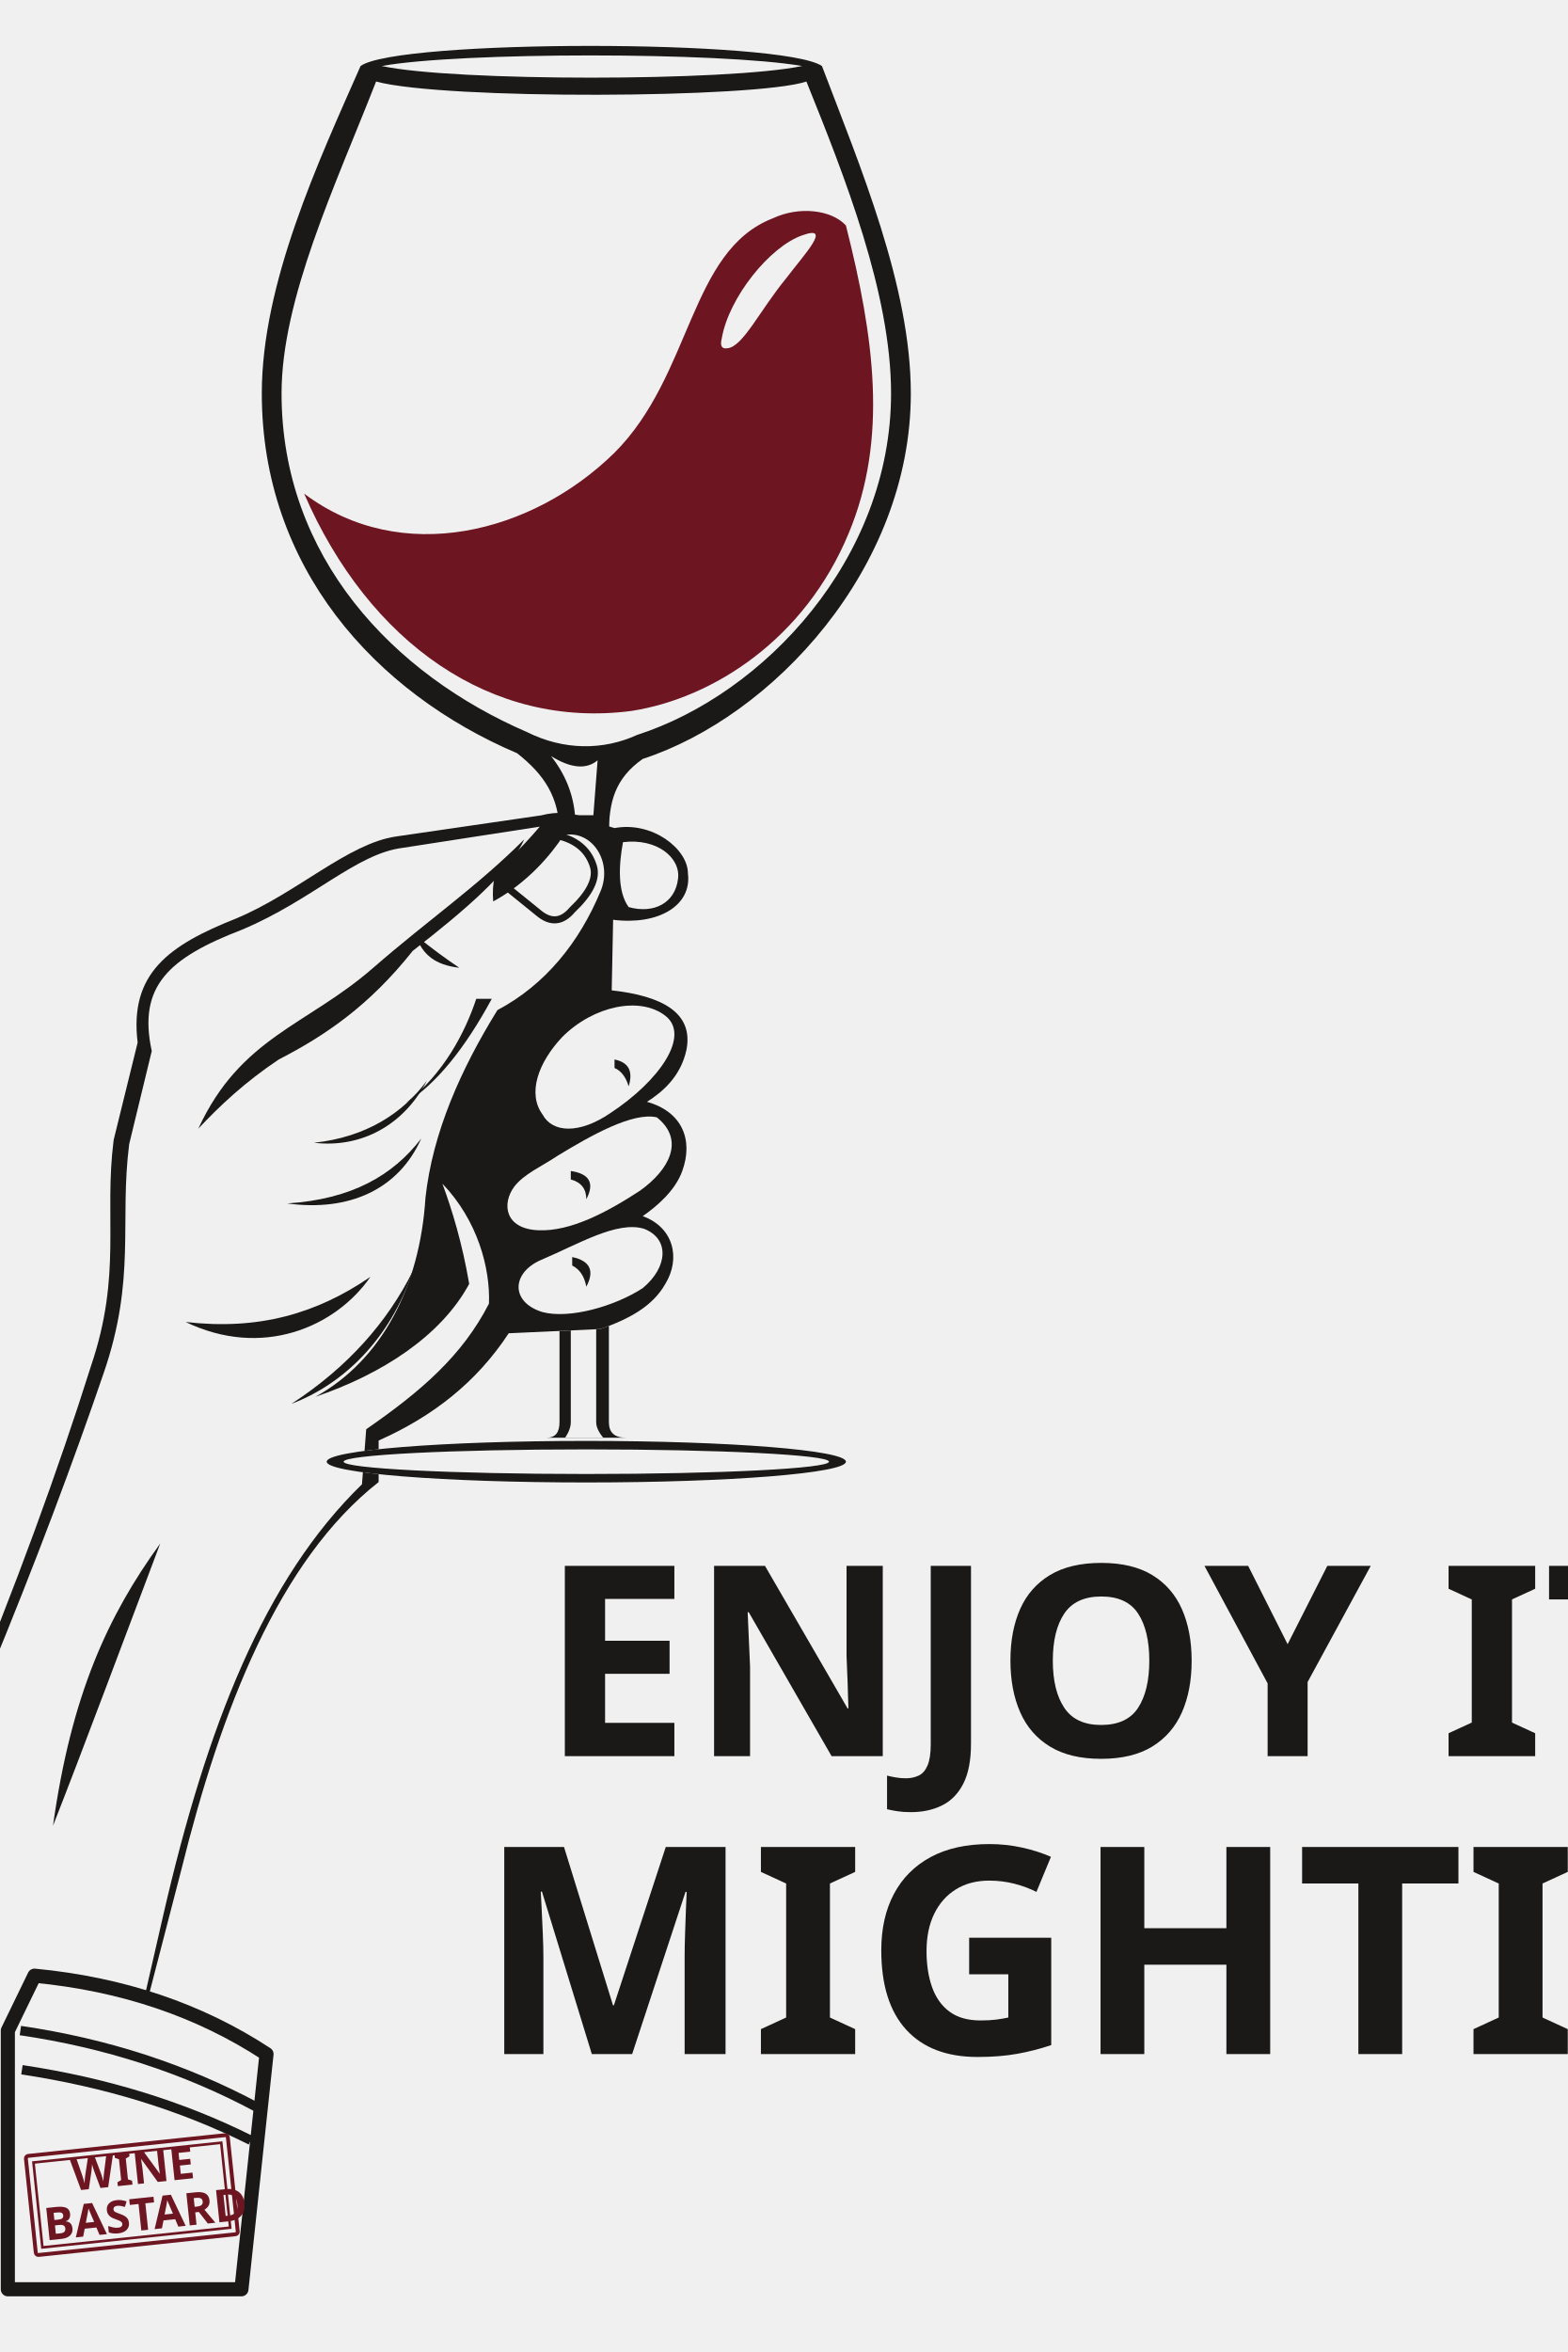
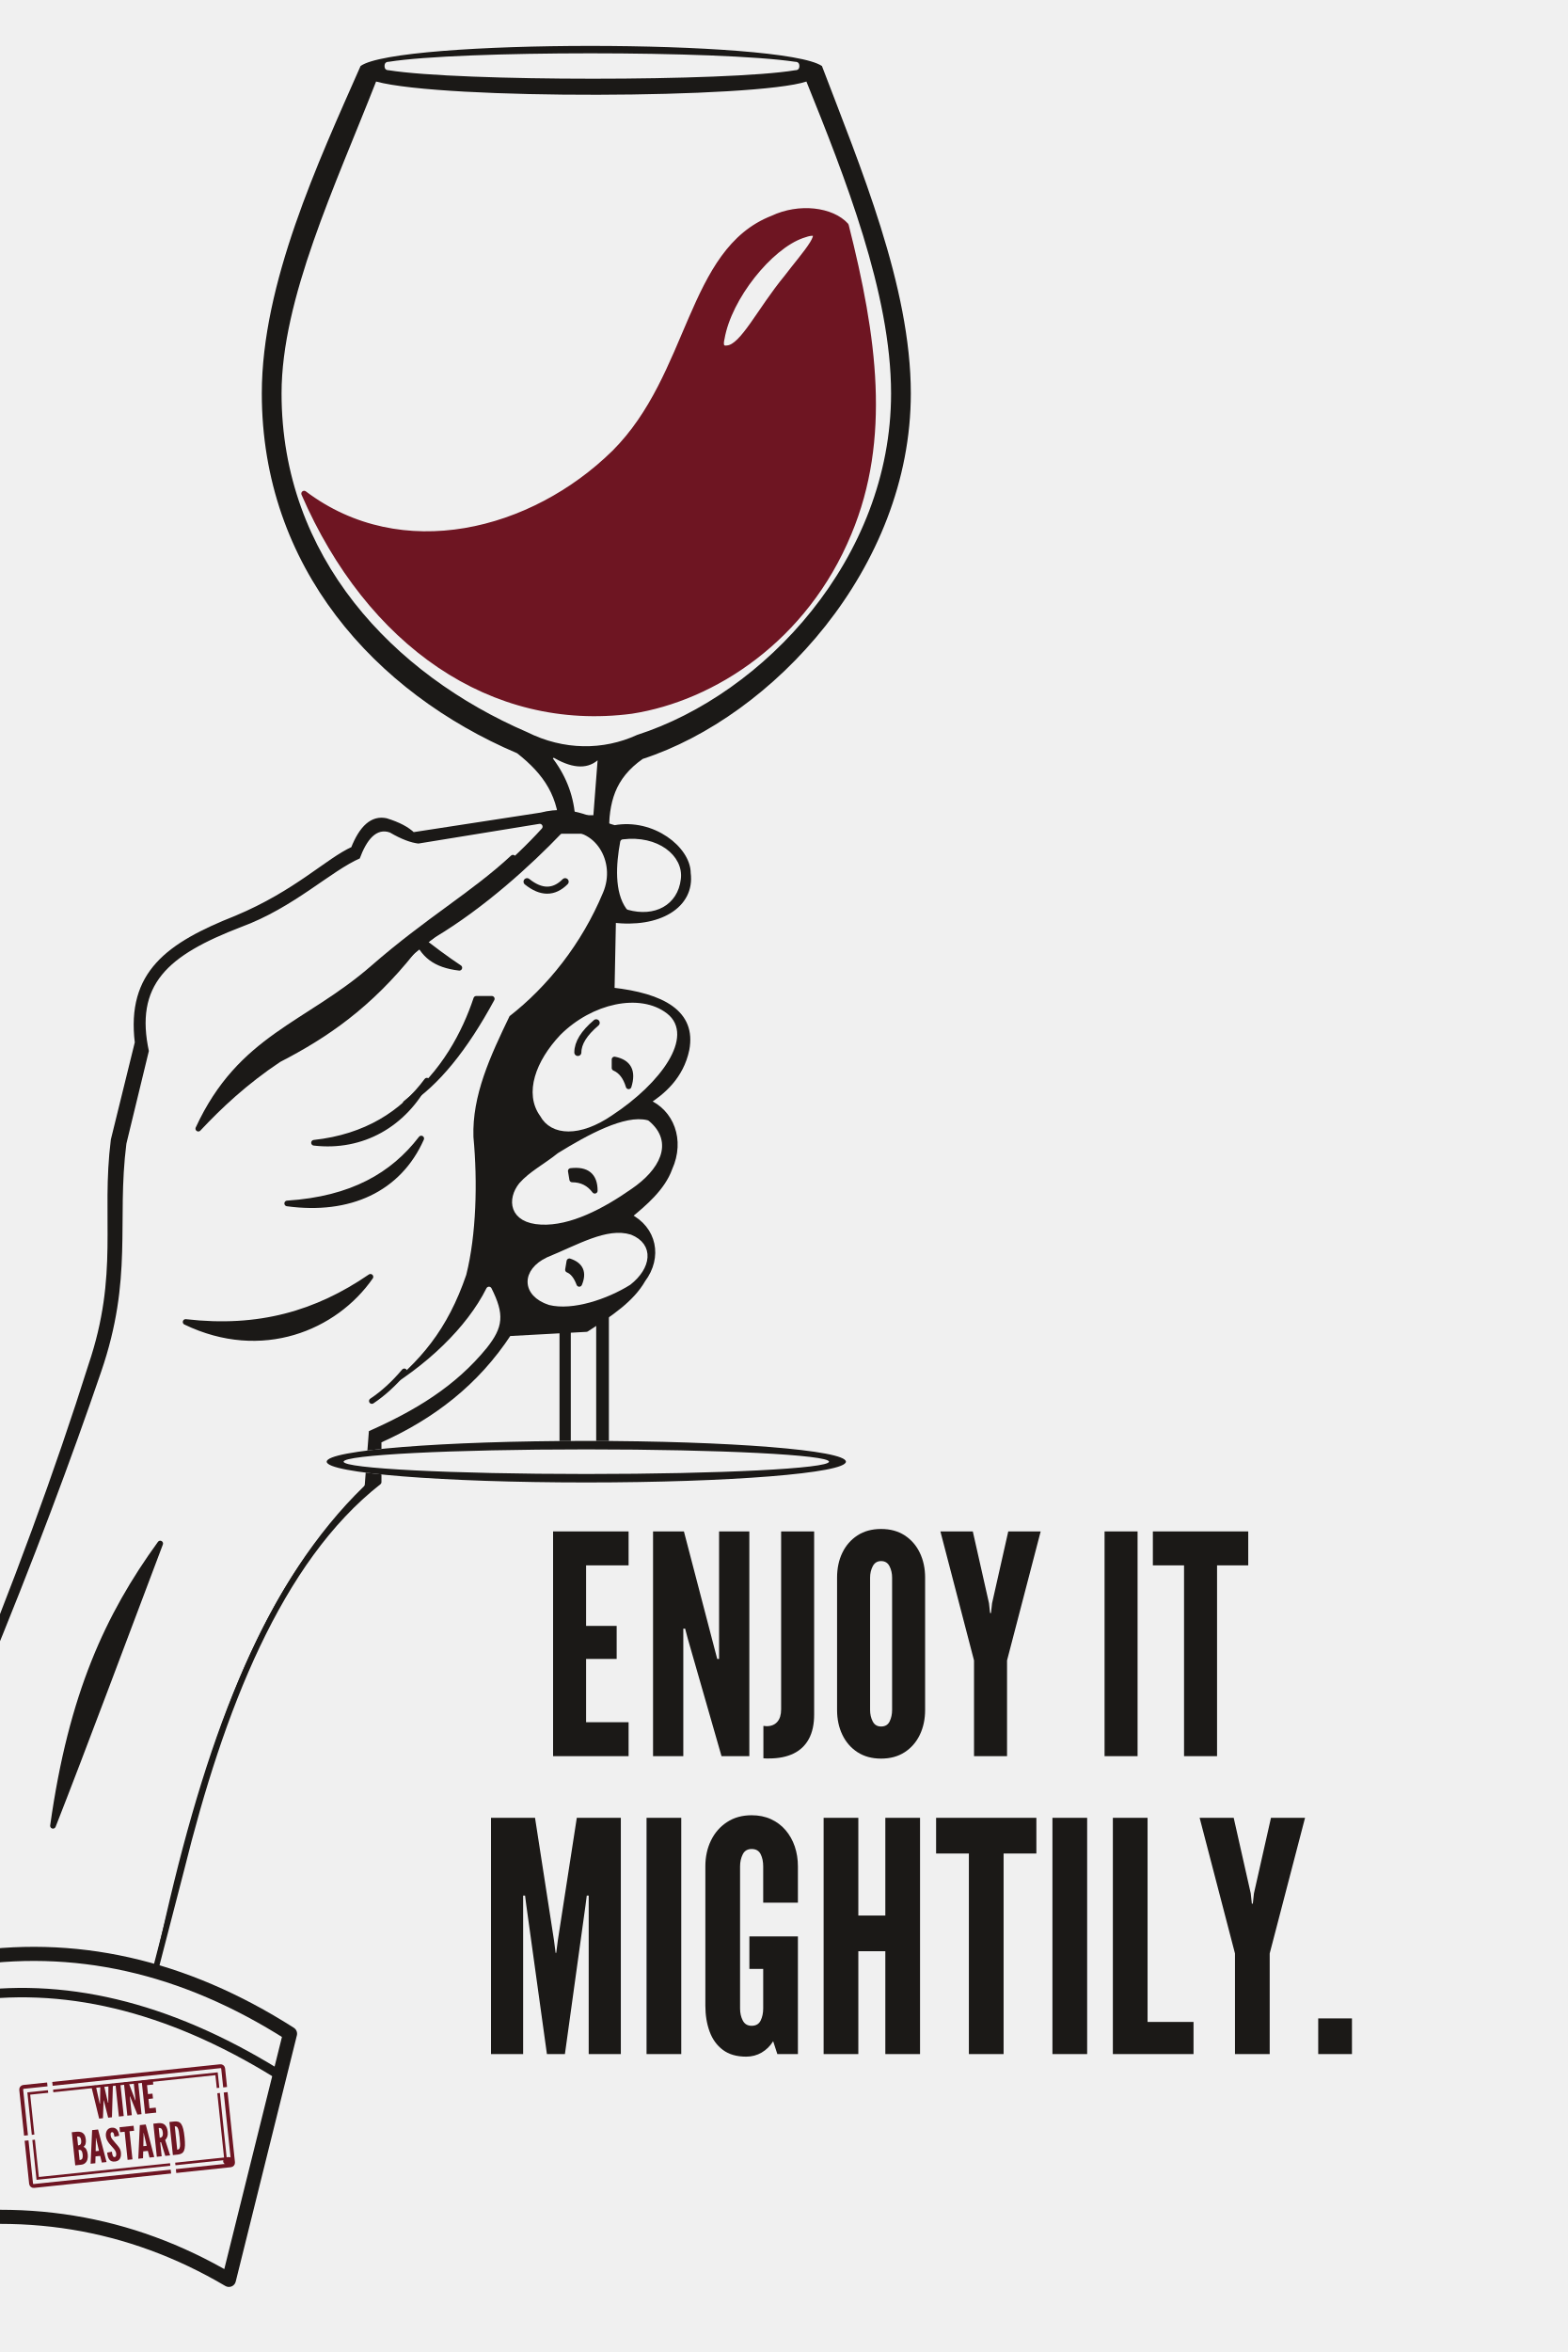
<svg xmlns="http://www.w3.org/2000/svg" width="300mm" height="450mm" viewBox="0 0 1000 1500">
  <defs>
    <mask id="hand-cuts" maskUnits="userSpaceOnUse" x="-20" y="620" width="700" height="950">
      <rect x="-20" y="620" width="700" height="950" fill="white" />
-       <path d="M252 817 C242 771 264 751 316 731 C366 710 397 677 430 673 L527 658 C499 691 467 715 433 736 C407 765 377 784 352 801 C324 820 303 845 288 872 C301 829 321 813 347 802 C320 787 307 786 295 788 C315 779 338 780 361 788 C348 765 340 754 326 745 C355 751 371 764 385 779 C410 760 421 741 432 723 C421 709 419 697 419 688 C429 706 439 715 450 719 C471 701 488 686 503 671 C495 689 493 698 494 711 C518 698 535 678 544 664 C564 660 579 683 570 704 C555 740 531 770 497 788 C471 830 451 875 446 921 C442 984 415 1036 368 1062 C415 1046 457 1019 477 982 C472 953 465 930 458 911 C483 937 492 971 491 996 C472 1033 443 1058 404 1085 L401 1124 C332 1191 291 1295 260 1430 L238 1526 L15 1526 C108 1341 177 1165 218 1045 C241 978 229 938 236 883 Z" fill="black" />
-       <path d="M586 669 C610 666 627 680 625 695 C623 712 608 720 590 715 C582 704 583 685 586 669 Z" fill="black" />
-       <path d="M543 807 C565 785 598 778 616 792 C634 806 612 838 577 861 C555 876 536 875 529 862 C518 847 526 825 543 807 Z" fill="black" />
-       <path d="M540 891 C563 877 593 860 610 864 C630 880 619 901 598 916 C575 931 549 945 526 944 C502 943 500 925 509 913 C516 904 528 899 540 891 Z" fill="black" />
-       <path d="M528 965 C554 954 582 937 601 943 C619 950 618 970 600 985 C580 998 548 1007 529 1002 C506 995 507 974 528 965 Z" fill="black" />
+       <path d="M252 817 C242 771 264 751 316 731 C354 717 380 691 401 682 Q409 660 420 664 Q432 671 441 672 L527 658 C507 680 479 704 448 724 C414 748 394 777 363 795 C332 813 307 841 291 867 Q291 870 294 868 C320 834 347 818 378 801 C412 781 428 756 454 738 C489 717 522 687 544 664 C564 660 579 683 570 704 C555 740 531 770 504 791 C490 820 477 848 478 878 C481 910 480 947 473 975 C460 1013 441 1036 412 1058 Q409 1062 413 1062 C448 1042 477 1014 491 986 C500 1004 499 1012 488 1026 C466 1053 438 1070 404 1085 L401 1124 C332 1191 291 1295 260 1430 L238 1526 L15 1526 C108 1341 177 1165 218 1045 C241 978 229 938 236 883 Z" fill="black" stroke="black" stroke-width="4" stroke-linejoin="round" />
+       <path d="M586 669 C610 666 627 680 625 695 C623 712 608 720 590 715 C582 704 583 685 586 669 Z" fill="black" stroke="black" stroke-width="4" stroke-linejoin="round" />
+       <path d="M543 807 C565 785 598 778 616 792 C634 806 612 838 577 861 C555 876 536 875 529 862 C518 847 526 825 543 807 Z" fill="black" stroke="black" stroke-width="4" stroke-linejoin="round" />
+       <path d="M541 891 C562 878 588 864 603 868 C620 882 610 900 591 913 C571 927 548 939 528 938 C507 937 506 922 514 912 C521 904 531 899 541 891 Z" fill="black" stroke="black" stroke-width="4" stroke-linejoin="round" />
+       <path d="M533 965 C555 956 575 944 591 949 C606 955 604 970 590 981 C574 991 550 999 534 995 C516 989 516 973 533 965 Z" fill="black" stroke="black" stroke-width="4" stroke-linejoin="round" />
    </mask>
    <mask id="foot-occlusion" maskUnits="userSpaceOnUse" x="-20" y="0" width="1100" height="1600">
      <rect x="-20" width="1100" height="1600" fill="white" />
      <ellipse cx="560" cy="1108" rx="184" ry="14.72" fill="black" />
    </mask>
    <mask id="stem-cut" maskUnits="userSpaceOnUse" x="500" y="600" width="110" height="550">
      <rect x="500" y="600" width="110" height="550" fill="white" />
-       <path d="M549 650 L549 1080 Q549 1085 545 1091 L572 1091 Q567 1085 567 1080 L567 650 Z" fill="black" />
+       <path d="M549 650 L549 1095 L567 1095 L567 650 Z" fill="black" />
    </mask>
    <mask id="stem-behind-hand" maskUnits="userSpaceOnUse" x="0" y="0" width="1024" height="1600">
      <rect width="1024" height="1600" fill="white" />
-       <path d="M0 1536 C85 1380 163 1186 209 1040 C231 975 218 935 225 880 L242 811 C236 762 264 742 312 723 C355 705 391 670 425 665 L528 650 C551 644 565 655 580 659 C607 654 632 674 632 691 C635 714 611 728 579 724 L578 774 C614 778 636 790 631 816 C627 835 614 846 603 853 C628 860 636 880 628 902 C623 916 610 927 600 934 C622 942 627 964 616 982 C607 998 590 1007 570 1014 L505 1017 C482 1052 451 1076 412.8 1093 L412.8 1122.44 C342 1178 301 1284 273 1397 L237 1536 Z" fill="black" />
+       <path d="M0 1536 C85 1380 163 1186 209 1040 C231 975 218 935 225 880 L242 811 C236 762 264 742 312 723 C355 705 377 682 395 674 Q404 651 418 654 Q431 658 437 664 L528 650 C551 644 565 655 580 659 C607 654 632 674 632 691 C635 714 611 728 579 724 L578 774 C614 778 636 790 631 816 C627 835 614 846 603 853 C620 860 628 880 619 900 C614 914 601 925 590 934 C608 943 612 963 600 979 C592 993 577 1003 560 1014 L505 1017 C482 1052 451 1076 412.8 1093 L412.8 1122.44 C342 1178 301 1284 273 1397 L237 1536 Z" fill="black" />
    </mask>
    <clipPath id="arm-crop">
-       <path d="M0 0 H1000 V1310 H170 Q106 1268 22 1260 H0 Z" />
+       <path d="M0 0 H1000 V1297 H185 Q83 1232 -25 1250 H0 Z" />
    </clipPath>
  </defs>
  <g id="black" fill="#1B1917">
    <g clip-path="url(#arm-crop)">
      <g transform="translate(-130 -65) scale(.9)">
        <g mask="url(#foot-occlusion)">
          <g mask="url(#stem-behind-hand)">
            <g mask="url(#stem-cut)">
-               <path d="M541 650 L541 1080 Q541 1091 532 1091 L588 1091 Q576 1091 576 1080 L576 650 Z" />
+               <path d="M541 650 L541 1095 L576 1095 L576 650 Z" />
            </g>
          </g>
-           <path d="M0 1536 C85 1380 163 1186 209 1040 C231 975 218 935 225 880 L242 811 C236 762 264 742 312 723 C355 705 391 670 425 665 L528 650 C551 644 565 655 580 659 C607 654 632 674 632 691 C635 714 611 728 579 724 L578 774 C614 778 636 790 631 816 C627 835 614 846 603 853 C628 860 636 880 628 902 C623 916 610 927 600 934 C622 942 627 964 616 982 C607 998 590 1007 570 1014 L505 1017 C482 1052 451 1076 412.8 1093 L412.8 1122.44 C342 1178 301 1284 273 1397 L237 1536 Z" mask="url(#hand-cuts)" />
-           <path d="M276 1009 C328 1015 369 1003 407 977 C382 1013 330 1035 276 1009 Z" />
-           <path d="M351 1067 C391 1041 419 1009 437 973 C421 1021 388 1053 351 1067 Z" />
-           <path d="M182 1366 C195 1273 221 1217 258 1166 C233 1232 204 1310 182 1366 Z" />
-           <path d="M367 882 C404 878 430 861 447 838 C431 869 401 886 367 882 Z" />
-           <path d="M348 925 C394 922 423 905 443 879 C427 915 392 931 348 925 Z" />
-           <path d="M439 735 C450 744 461 752 470 758 C453 756 444 749 439 735 Z" />
-           <path d="M580 823 Q595 826 590 842 Q587 832 580 829 Z" />
-           <path d="M549 902 Q569 905 560 922 Q560 911 549 908 Z" />
-           <path d="M550 963 Q569 967 560 984 Q558 973 550 969 Z" />
-           <path d="M285 872 C315 807 362 799 409 758 C448 724 482 701 516 667 C506 690 473 718 437 746 C406 785 375 806 342 823 C318 839 300 856 285 872 Z" />
-           <path d="M493 780 C474 815 454 840 432 854 C459 833 474 804 482 780 Z" />
-           <path d="M504 687 Q524 663 542 665 Q560 670 565 686 Q569 699 550 717 Q539 730 526 719 L505 702 Q498 695 504 687 Z" fill="none" stroke="#1B1917" stroke-width="5" stroke-linejoin="round" />
+           <path d="M0 1536 C85 1380 163 1186 209 1040 C231 975 218 935 225 880 L242 811 C236 762 264 742 312 723 C355 705 377 682 395 674 Q404 651 418 654 Q431 658 437 664 L528 650 C551 644 565 655 580 659 C607 654 632 674 632 691 C635 714 611 728 579 724 L578 774 C614 778 636 790 631 816 C627 835 614 846 603 853 C620 860 628 880 619 900 C614 914 601 925 590 934 C608 943 612 963 600 979 C592 993 577 1003 560 1014 L505 1017 C482 1052 451 1076 412.8 1093 L412.8 1122.44 C342 1178 301 1284 273 1397 L237 1536 Z" mask="url(#hand-cuts)" />
+           <path d="M0 1536 C85 1380 163 1186 209 1040 C231 975 218 935 225 880 L242 811 C236 762 264 742 312 723 C355 705 377 682 395 674 Q404 651 418 654 Q431 658 437 664 L528 650 C551 644 565 655 580 659 C607 654 632 674 632 691 C635 714 611 728 579 724 L578 774 C614 778 636 790 631 816 C627 835 614 846 603 853 C620 860 628 880 619 900 C614 914 601 925 590 934 C608 943 612 963 600 979 C592 993 577 1003 560 1014 L505 1017 C482 1052 451 1076 412.8 1093 L412.8 1122.44 C342 1178 301 1284 273 1397 L237 1536 Z" fill="none" stroke="#1B1917" stroke-width="4" stroke-linejoin="round" />
+           <path d="M276 1009 C328 1015 369 1003 407 977 C382 1013 330 1035 276 1009 Z" stroke="#1B1917" stroke-width="4" stroke-linejoin="round" />
+           <path d="M182 1366 C195 1273 221 1217 258 1166 C233 1232 204 1310 182 1366 Z" stroke="#1B1917" stroke-width="4" stroke-linejoin="round" />
+           <path d="M367 882 C404 878 430 861 447 838 C431 869 401 886 367 882 Z" stroke="#1B1917" stroke-width="4" stroke-linejoin="round" />
+           <path d="M348 925 C394 922 423 905 443 879 C427 915 392 931 348 925 Z" stroke="#1B1917" stroke-width="4" stroke-linejoin="round" />
+           <path d="M439 735 C450 744 461 752 470 758 C453 756 444 749 439 735 Z" stroke="#1B1917" stroke-width="4" stroke-linejoin="round" />
+           <path d="M580 823 Q595 826 590 842 Q587 832 580 829 Z" stroke="#1B1917" stroke-width="4" stroke-linejoin="round" />
+           <path d="M549 902 Q566 900 566 916 Q560 908 550 908 Z" stroke="#1B1917" stroke-width="4" stroke-linejoin="round" />
+           <path d="M548 966 Q560 970 555 982 Q552 974 547 972 Z" stroke="#1B1917" stroke-width="4" stroke-linejoin="round" />
+           <path d="M285 872 C315 807 362 799 409 758 C448 724 480 706 508 680 C500 698 473 718 437 746 C406 785 375 806 342 823 C318 839 300 856 285 872 Z" stroke="#1B1917" stroke-width="4" stroke-linejoin="round" />
+           <path d="M493 780 C474 815 454 840 432 854 C459 833 474 804 482 780 Z" stroke="#1B1917" stroke-width="4" stroke-linejoin="round" />
+           <path d="M518 697 Q533 709 545 697" fill="none" stroke="#1B1917" stroke-width="5" stroke-linecap="round" />
+           <path d="M567 797 Q554 808 554 818" fill="none" stroke="#1B1917" stroke-width="5" stroke-linecap="round" />
+           <path d="M408 1065 Q420 1057 431 1044" fill="none" stroke="#1B1917" stroke-width="4" stroke-linecap="round" />
        </g>
-         <path d="M400 119 C426 100 699 100 727 119 C754 190 790 275 790 351 C790 475 692 580 600 610 C580 624 576 641 576 663 L541 663 C541 637 530 621 511 606 C410 563 330 474 330 351 C330 273 370 187 400 119 Z M411 130 C382 204 344 284 344 351 C344 467 423 550 518 591 C544 604 572 604 596 593 C686 564 776 468 776 351 C776 280 743 197 716 130 C680 142 459 143 411 130 Z M415 119 C470 109 655 109 713 119 C660 130 466 130 415 119 Z M535 608 Q556 621 568 611 L565 650 L552 650 Q550 627 535 608 Z" fill-rule="evenodd" />
+         <path d="M400 119 C426 100 699 100 727 119 C754 190 790 275 790 351 C790 475 692 580 600 610 C580 624 576 641 576 663 L541 663 C541 637 530 621 511 606 C410 563 330 474 330 351 C330 273 370 187 400 119 Z M411 130 C382 204 344 284 344 351 C344 467 423 550 518 591 C544 604 572 604 596 593 C686 564 776 468 776 351 C776 280 743 197 716 130 C680 142 459 143 411 130 Z M420 116 Q417 116 417 119 Q417 122 420 122 C470 130 660 130 708 122 Q711 122 711 119 Q711 116 708 116 C655 108 470 108 420 116 Z M535 608 Q556 621 568 611 L565 650 L552 650 Q550 627 535 608 Z" fill-rule="evenodd" />
+         <circle cx="535" cy="608" r="2.2" />
        <path id="foot" fill-rule="evenodd" d="M376 1108 A184 14.72 0 1 0 744 1108 A184 14.72 0 1 0 376 1108 Z M388 1108 A172 8.72 0 1 1 732 1108 A172 8.72 0 1 1 388 1108 Z" />
      </g>
    </g>
-     <path d="M22 1260 Q106 1268 170 1310 L154 1460 L5 1460 L5 1295 Z" fill="none" stroke="#1B1917" stroke-width="9" stroke-linejoin="round" />
-     <path d="M13 1295 Q95 1307 164 1344 M14 1320 Q94 1332 160 1365" fill="none" stroke="#1B1917" stroke-width="6" />
-     <text x="345" y="1120" font-family="DIN Condensed" font-weight="bold" font-size="170" textLength="625" lengthAdjust="spacingAndGlyphs">ENJOY IT</text>
-     <text x="305" y="1310" font-family="DIN Condensed" font-weight="bold" font-size="185" textLength="665" lengthAdjust="spacingAndGlyphs">MIGHTILY.</text>
+     <path d="M-25 1250 Q83 1232 185 1297 L146 1454 Q51 1398 -62 1420 Z" fill="none" stroke="#1B1917" stroke-width="9" stroke-linejoin="round" />
+     <path d="M-25 1274 Q72 1258 176 1322" fill="none" stroke="#1B1917" stroke-width="6" />
+     <g aria-label="ENJOY IT">
+       <path transform="translate(345 1120) scale(0.0975 -0.0975)" d="M80 0V1470H574V1248H296V852H496V636H296V222H574V0Z" />
+       <path transform="translate(408.765 1120) scale(0.0975 -0.0975)" d="M80 0V1470H282L482 704L500 636H512V1470H710V0H528L308 766L290 834H278V0Z" />
+       <path transform="translate(485.79 1120) scale(0.0975 -0.0975)" d="M12 -14V198Q26 196 33 196Q78 196 103.0 224.5Q128 253 128 306V1470H344V272Q344 177 309.5 113.0Q275 49 209.0 17.0Q143 -15 49 -15Q40 -15 31.0 -15.0Q22 -15 12 -14Z" />
+       <path transform="translate(527.13 1120) scale(0.0975 -0.0975)" d="M358 -16Q268 -16 203.5 26.0Q139 68 104.5 140.0Q70 212 70 302V1168Q70 1259 104.5 1330.5Q139 1402 203.5 1444.0Q268 1486 358 1486Q448 1486 512.5 1444.0Q577 1402 611.5 1330.0Q646 1258 646 1168V302Q646 212 611.5 140.0Q577 68 512.5 26.0Q448 -16 358 -16ZM358 194Q398 194 414.0 227.5Q430 261 430 302V1168Q430 1209 413.0 1242.5Q396 1276 358 1276Q321 1276 303.5 1242.5Q286 1209 286 1168V302Q286 261 303.0 227.5Q320 194 358 194Z" />
+       <path transform="translate(596.94 1120) scale(0.0975 -0.0975)" d="M250 0V626L30 1470H242L348 1000L355 936H361L368 1000L474 1470H686L466 626V0Z" />
+       <path transform="translate(666.75 1120) scale(0.0975 -0.0975)" d="" />
+       <path transform="translate(696.78 1120) scale(0.0975 -0.0975)" d="M80 0V1470H296V0Z" />
+       <path transform="translate(733.44 1120) scale(0.0975 -0.0975)" d="M224 0V1248H20V1470H644V1248H440V0Z" />
+     </g>
+     <g aria-label="MIGHTILY.">
+       <path transform="translate(305 1310) scale(0.1025 -0.1025)" d="M80 0V1470H354L472 708L482 630H486L496 708L614 1470H888V0H688V986H676L668 924L540 0H428L300 924L292 986H280V0Z" />
+       <path transform="translate(404.22 1310) scale(0.1025 -0.1025)" d="M80 0V1470H296V0Z" />
+       <path transform="translate(442.76 1310) scale(0.1025 -0.1025)" d="M324 -16Q235 -16 179.0 26.0Q123 68 96.5 140.0Q70 212 70 302V1168Q70 1257 105.0 1329.0Q140 1401 205.0 1443.5Q270 1486 358 1486Q425 1486 478.5 1461.5Q532 1437 569.5 1393.0Q607 1349 626.5 1291.5Q646 1234 646 1168V942H430V1168Q430 1212 414.0 1244.0Q398 1276 358 1276Q319 1276 302.5 1242.5Q286 1209 286 1168V284Q286 241 303.0 208.5Q320 176 358 176Q398 176 414.0 208.5Q430 241 430 284V530H344V732H646V0H518L492 80Q464 35 420.5 9.5Q377 -16 324 -16Z" />
+       <path transform="translate(517.175 1310) scale(0.1025 -0.1025)" d="M80 0V1470H296V862H464V1470H680V0H464V640H296V0Z" />
+       <path transform="translate(595.075 1310) scale(0.1025 -0.1025)" d="M224 0V1248H20V1470H644V1248H440V0Z" />
+       <path transform="translate(663.135 1310) scale(0.1025 -0.1025)" d="M80 0V1470H296V0Z" />
+       <path transform="translate(701.675 1310) scale(0.1025 -0.1025)" d="M80 0V1470H296V200H582V0Z" />
+       <path transform="translate(762.15 1310) scale(0.1025 -0.1025)" d="M250 0V626L30 1470H242L348 1000L355 936H361L368 1000L474 1470H686L466 626V0Z" />
+       <path transform="translate(835.54 1310) scale(0.1025 -0.1025)" d="M52 0V222H262V0Z" />
+     </g>
  </g>
  <g id="oxblood" fill="#6E1522">
    <g transform="translate(-130 -65) scale(.9)">
-       <path d="M360 422 C429 474 522 450 580 393 C635 338 633 250 692 227 C711 218 734 221 744 232 C764 311 774 383 746 450 C715 525 650 567 592 576 C493 589 406 528 360 422 Z M656 312 C661 283 690 247 713 239 C735 231 714 253 702 269 C683 292 671 318 660 319 Q654 320 656 312 Z" fill-rule="evenodd" />
+       <path d="M360 422 C429 474 522 450 580 393 C635 338 633 250 692 227 C711 218 734 221 744 232 C764 311 774 383 746 450 C715 525 650 567 592 576 C493 589 406 528 360 422 Z M656 312 C661 283 690 247 713 239 C735 231 714 253 702 269 C683 292 671 318 660 319 Q654 320 656 312 Z" fill-rule="evenodd" stroke="#6E1522" stroke-width="4" stroke-linejoin="round" />
    </g>
-     <g transform="translate(15 1374) rotate(-6) scale(0.825)">
-       <rect x="1.5" y="1.5" width="157" height="77" rx="2" fill="none" stroke="#6E1522" stroke-width="3" />
-       <rect x="7" y="7" width="146" height="66" fill="none" stroke="#6E1522" stroke-width="2" />
-       <text x="35" y="32" font-family="DIN Condensed" font-weight="bold" font-size="35" textLength="90" lengthAdjust="spacingAndGlyphs">WINE</text>
-       <text x="10" y="68" font-family="DIN Condensed" font-weight="bold" font-size="35" textLength="140" lengthAdjust="spacingAndGlyphs">BASTARD</text>
+     <mask id="cuff-wear" maskUnits="userSpaceOnUse" x="-5" y="-5" width="170" height="90">
+       <rect x="-5" y="-5" width="170" height="90" fill="white" />
+       <path d="M22 -2 H26 V11 H22 Z M110 69 H114 V82 H110 Z M-2 39 H11 V43 H-2 Z M151 18 H162 V22 H151 Z" fill="black" />
+     </mask>
+     <g transform="translate(12 1330) rotate(-6) scale(0.825)">
+       <g mask="url(#cuff-wear)">
+         <rect x="1.5" y="1.5" width="157" height="77" rx="2" fill="none" stroke="#6E1522" stroke-width="3" />
+         <rect x="7" y="7" width="146" height="66" fill="none" stroke="#6E1522" stroke-width="2" />
+         <ellipse cx="155" cy="75" rx="4" ry="3" />
+         <g aria-label="WINE">
+           <path transform="translate(55.115 32) scale(0.0175 -0.0175)" d="M228 0 30 1470H230L316 706L320 658H336L342 706L434 1470H590L682 706L688 658H704L708 706L794 1470H994L796 0H628L528 696L516 782H508L496 696L396 0Z" />
+           <path transform="translate(73.035 32) scale(0.0175 -0.0175)" d="M80 0V1470H296V0Z" />
+           <path transform="translate(79.615 32) scale(0.0175 -0.0175)" d="M80 0V1470H282L482 704L500 636H512V1470H710V0H528L308 766L290 834H278V0Z" />
+           <path transform="translate(93.44 32) scale(0.0175 -0.0175)" d="M80 0V1470H574V1248H296V852H496V636H296V222H574V0Z" />
+         </g>
+         <g aria-label="BASTARD">
+           <path transform="translate(35.5325 66) scale(0.0175 -0.0175)" d="M80 0V1470H300Q412 1470 493.5 1430.5Q575 1391 619.5 1307.0Q664 1223 664 1090Q664 984 636.5 905.0Q609 826 530 776Q610 732 645.0 636.5Q680 541 680 416Q680 293 640.5 199.0Q601 105 524.5 52.5Q448 0 336 0ZM296 214Q394 214 425.0 272.5Q456 331 456 440Q456 551 425.0 608.5Q394 666 296 666ZM296 864Q387 864 421.5 914.0Q456 964 456 1062Q456 1161 420.5 1208.5Q385 1256 296 1256Z" />
+           <path transform="translate(48.2725 66) scale(0.0175 -0.0175)" d="M35 0 257 1470H521L743 0H533L493 300H285L245 0ZM315 528H463L401 1022L395 1100H383L377 1022Z" />
+           <path transform="translate(61.8875 66) scale(0.0175 -0.0175)" d="M340 -16Q251 -16 192.0 13.5Q133 43 99.0 99.0Q65 155 50.5 234.0Q36 313 36 412L248 432Q248 384 251.5 339.5Q255 295 264.5 259.5Q274 224 292.5 203.0Q311 182 340 182Q388 182 408.0 226.5Q428 271 428 334Q428 397 395.0 465.0Q362 533 316 594Q238 698 179.5 787.0Q121 876 88.5 962.0Q56 1048 56 1142Q56 1216 75.0 1278.5Q94 1341 130.5 1387.5Q167 1434 219.0 1460.0Q271 1486 338 1486Q421 1486 478.5 1458.0Q536 1430 571.5 1378.0Q607 1326 623.5 1254.5Q640 1183 640 1096L428 1076Q428 1113 424.5 1150.5Q421 1188 412.0 1219.0Q403 1250 386.0 1269.0Q369 1288 342 1288Q300 1288 284.0 1252.5Q268 1217 268 1152Q268 1068 313.0 990.0Q358 912 434 808Q525 685 582.5 582.0Q640 479 640 354Q640 275 623.0 207.5Q606 140 569.5 90.0Q533 40 476.5 12.0Q420 -16 340 -16Z" />
+           <path transform="translate(73.7175 66) scale(0.0175 -0.0175)" d="M224 0V1248H20V1470H644V1248H440V0Z" />
+           <path transform="translate(85.3375 66) scale(0.0175 -0.0175)" d="M35 0 257 1470H521L743 0H533L493 300H285L245 0ZM315 528H463L401 1022L395 1100H383L377 1022Z" />
+           <path transform="translate(98.9525 66) scale(0.0175 -0.0175)" d="M80 0V1470H296Q490 1470 582.0 1362.5Q674 1255 674 1046Q674 922 630.5 831.5Q587 741 525 699L672 0H456L334 620H296V0ZM296 820Q356 820 391.0 846.5Q426 873 441.0 922.0Q456 971 456 1038Q456 1143 421.5 1199.5Q387 1256 296 1256Z" />
+           <path transform="translate(111.4475 66) scale(0.0175 -0.0175)" d="M80 0V1470H300Q404 1470 476.0 1436.0Q548 1402 592.0 1320.0Q636 1238 655.5 1095.0Q675 952 675 734Q675 515 655.5 372.5Q636 230 592.0 148.5Q548 67 476.0 33.5Q404 0 300 0ZM296 216Q376 216 409.0 279.0Q442 342 449.0 459.0Q456 576 456 737Q456 900 449.0 1015.5Q442 1131 408.5 1192.5Q375 1254 296 1254Z" />
+         </g>
+       </g>
    </g>
  </g>
</svg>
